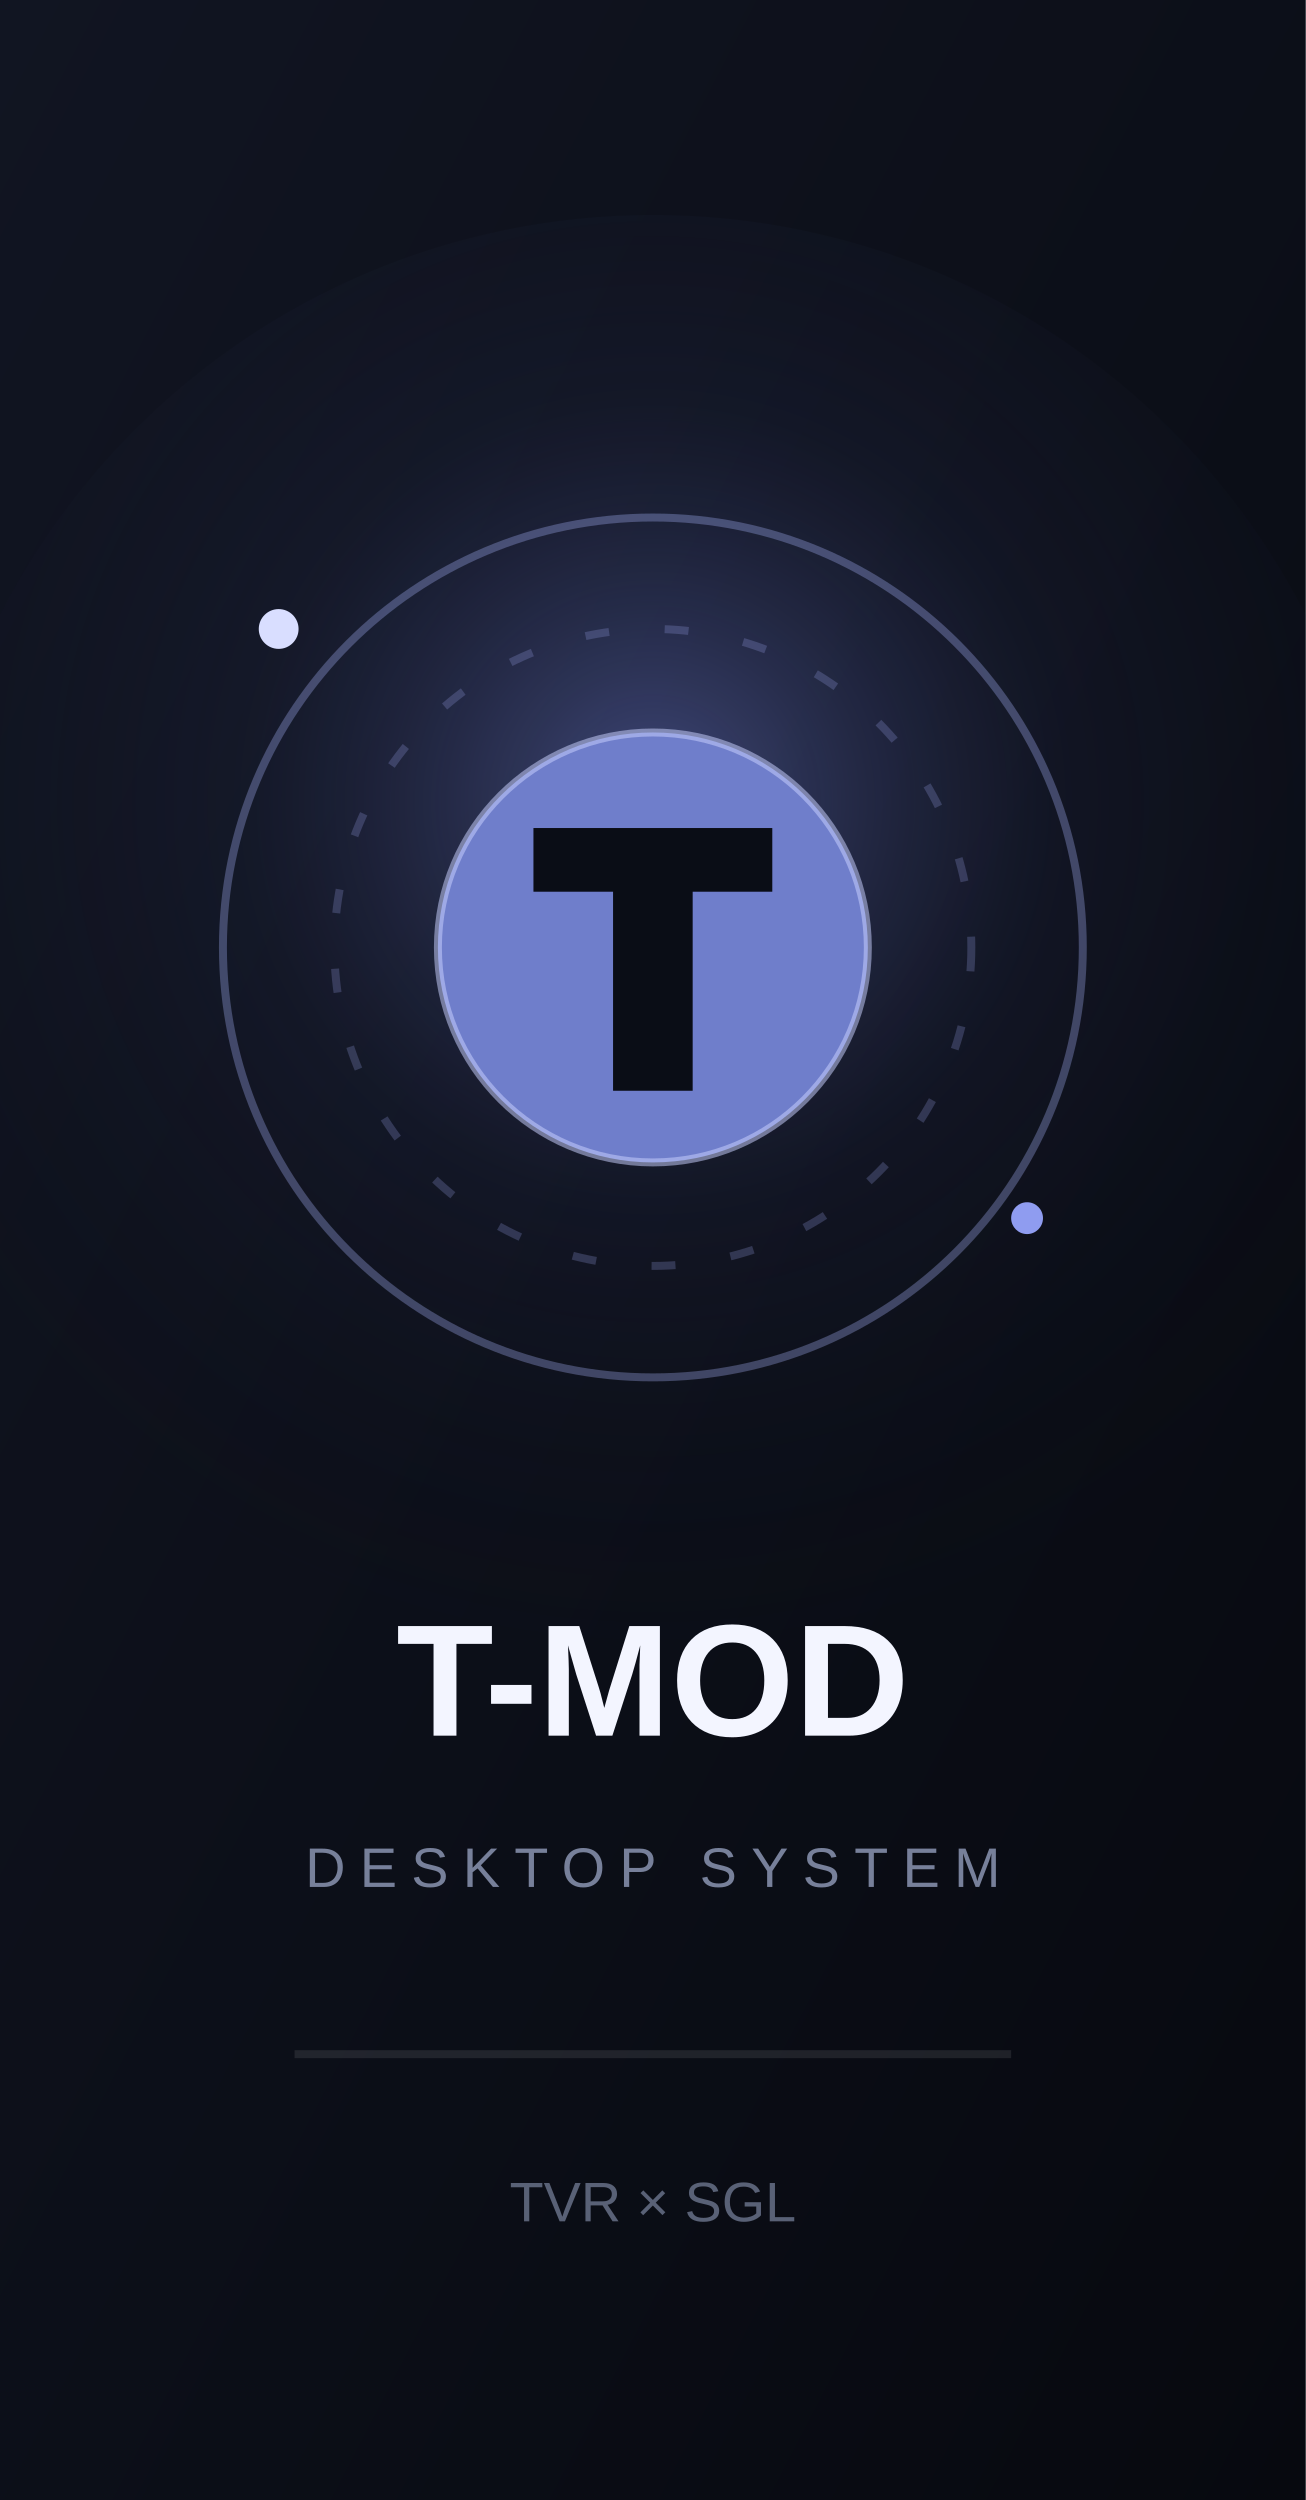
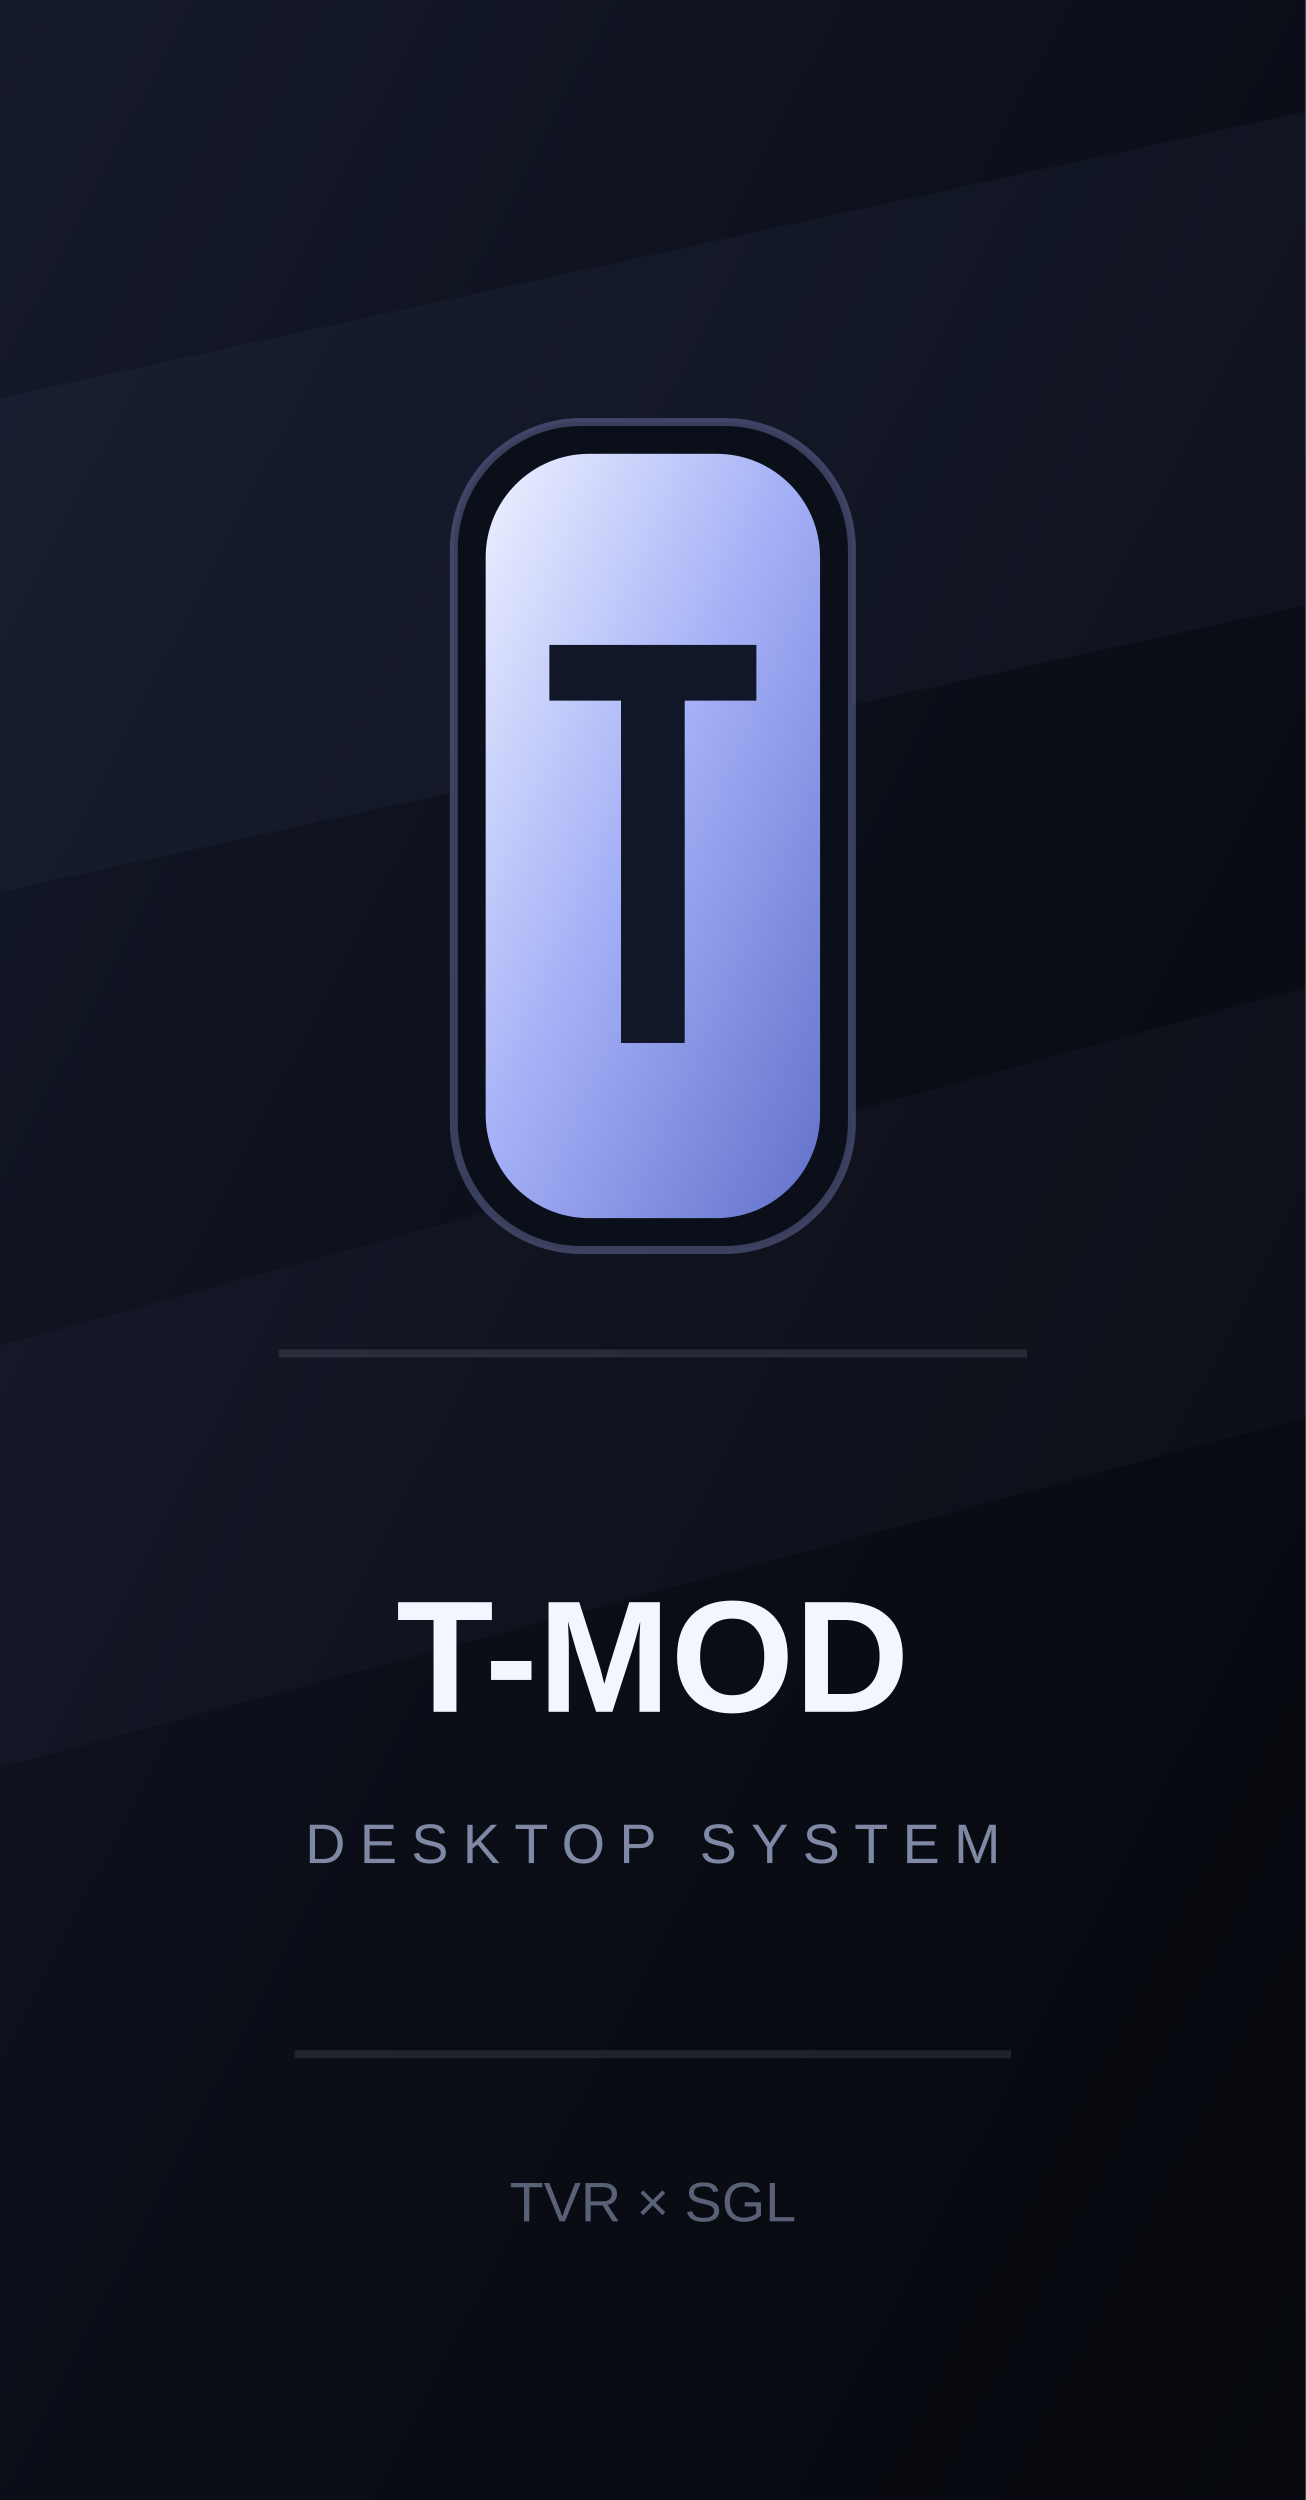
<svg xmlns="http://www.w3.org/2000/svg" width="164" height="314" viewBox="0 0 164 314">
  <defs>
-     <radialGradient id="g" cx="50%" cy="40%" r="62%">
-       <stop offset="0" stop-color="#8797ff" stop-opacity=".42" />
-       <stop offset=".45" stop-color="#3b4375" stop-opacity=".13" />
-       <stop offset="1" stop-color="#080a10" stop-opacity="0" />
-     </radialGradient>
-     <linearGradient id="b" x1="0" y1="0" x2="1" y2="1">
-       <stop stop-color="#111522" />
-       <stop offset="1" stop-color="#07090f" />
+     <linearGradient id="bg" x1="0" y1="0" x2="1" y2="1">
+       <stop stop-color="#151a2b" />
+       <stop offset=".52" stop-color="#0b0e17" />
+       <stop offset="1" stop-color="#06080d" />
+     </linearGradient>
+     <linearGradient id="glass" x1="0" y1="0" x2="1" y2="1">
+       <stop stop-color="#eef2ff" />
+       <stop offset=".48" stop-color="#a3aff6" />
+       <stop offset="1" stop-color="#6271ca" />
+     </linearGradient>
+     <linearGradient id="flare" x1="0" y1="0" x2="1" y2="0">
+       <stop stop-color="#96a5ff" stop-opacity="0" />
+       <stop offset=".5" stop-color="#dce2ff" stop-opacity=".5" />
+       <stop offset="1" stop-color="#96a5ff" stop-opacity="0" />
    </linearGradient>
  </defs>
-   <rect width="164" height="314" fill="url(#b)" />
-   <circle cx="82" cy="119" r="92" fill="url(#g)" />
-   <circle cx="82" cy="119" r="54" fill="none" stroke="#aab5ff" stroke-opacity=".32" />
-   <circle cx="82" cy="119" r="40" fill="none" stroke="#aab5ff" stroke-opacity=".22" stroke-dasharray="3 7" />
-   <circle cx="82" cy="119" r="27" fill="#6f7ecb" stroke="#cbd2ff" stroke-opacity=".52" />
-   <path d="M67 104h30v8H87v25H77v-25H67z" fill="#0a0d16" />
-   <circle cx="35" cy="79" r="2.5" fill="#d9deff" />
-   <circle cx="129" cy="153" r="2" fill="#8f9cf0" />
-   <text x="82" y="218" text-anchor="middle" fill="#f3f5ff" font-family="Arial,sans-serif" font-size="20" font-weight="700">T-MOD</text>
-   <text x="82" y="237" text-anchor="middle" fill="#77809a" font-family="Arial,sans-serif" font-size="7" letter-spacing="1.8">DESKTOP SYSTEM</text>
+   <rect width="164" height="314" fill="url(#bg)" />
+   <path d="M0 50L164 14v62L0 112z" fill="#91a0ff" fill-opacity=".045" />
+   <path d="M0 169l164-45v54L0 222z" fill="#91a0ff" fill-opacity=".035" />
+   <rect x="57" y="53" width="50" height="104" rx="16" fill="#0b0f1a" stroke="#aab6ff" stroke-opacity=".29" />
+   <rect x="61" y="57" width="42" height="96" rx="13" fill="url(#glass)" />
+   <path d="M69 81h26v7H86v43H78V88h-9z" fill="#111729" />
+   <path d="M18 166h128" stroke="url(#flare)" stroke-width="2" />
+   <path d="M35 170h94" stroke="#f1f4ff" stroke-opacity=".11" />
+   <text x="82" y="215" text-anchor="middle" fill="#f3f5ff" font-family="Arial,sans-serif" font-size="20" font-weight="700">T-MOD</text>
+   <text x="82" y="234" text-anchor="middle" fill="#7f89a5" font-family="Arial,sans-serif" font-size="7" letter-spacing="1.8">DESKTOP SYSTEM</text>
  <line x1="37" y1="258" x2="127" y2="258" stroke="#ffffff" stroke-opacity=".09" />
  <text x="82" y="279" text-anchor="middle" fill="#596176" font-family="Arial,sans-serif" font-size="7">TVR × SGL</text>
</svg>
